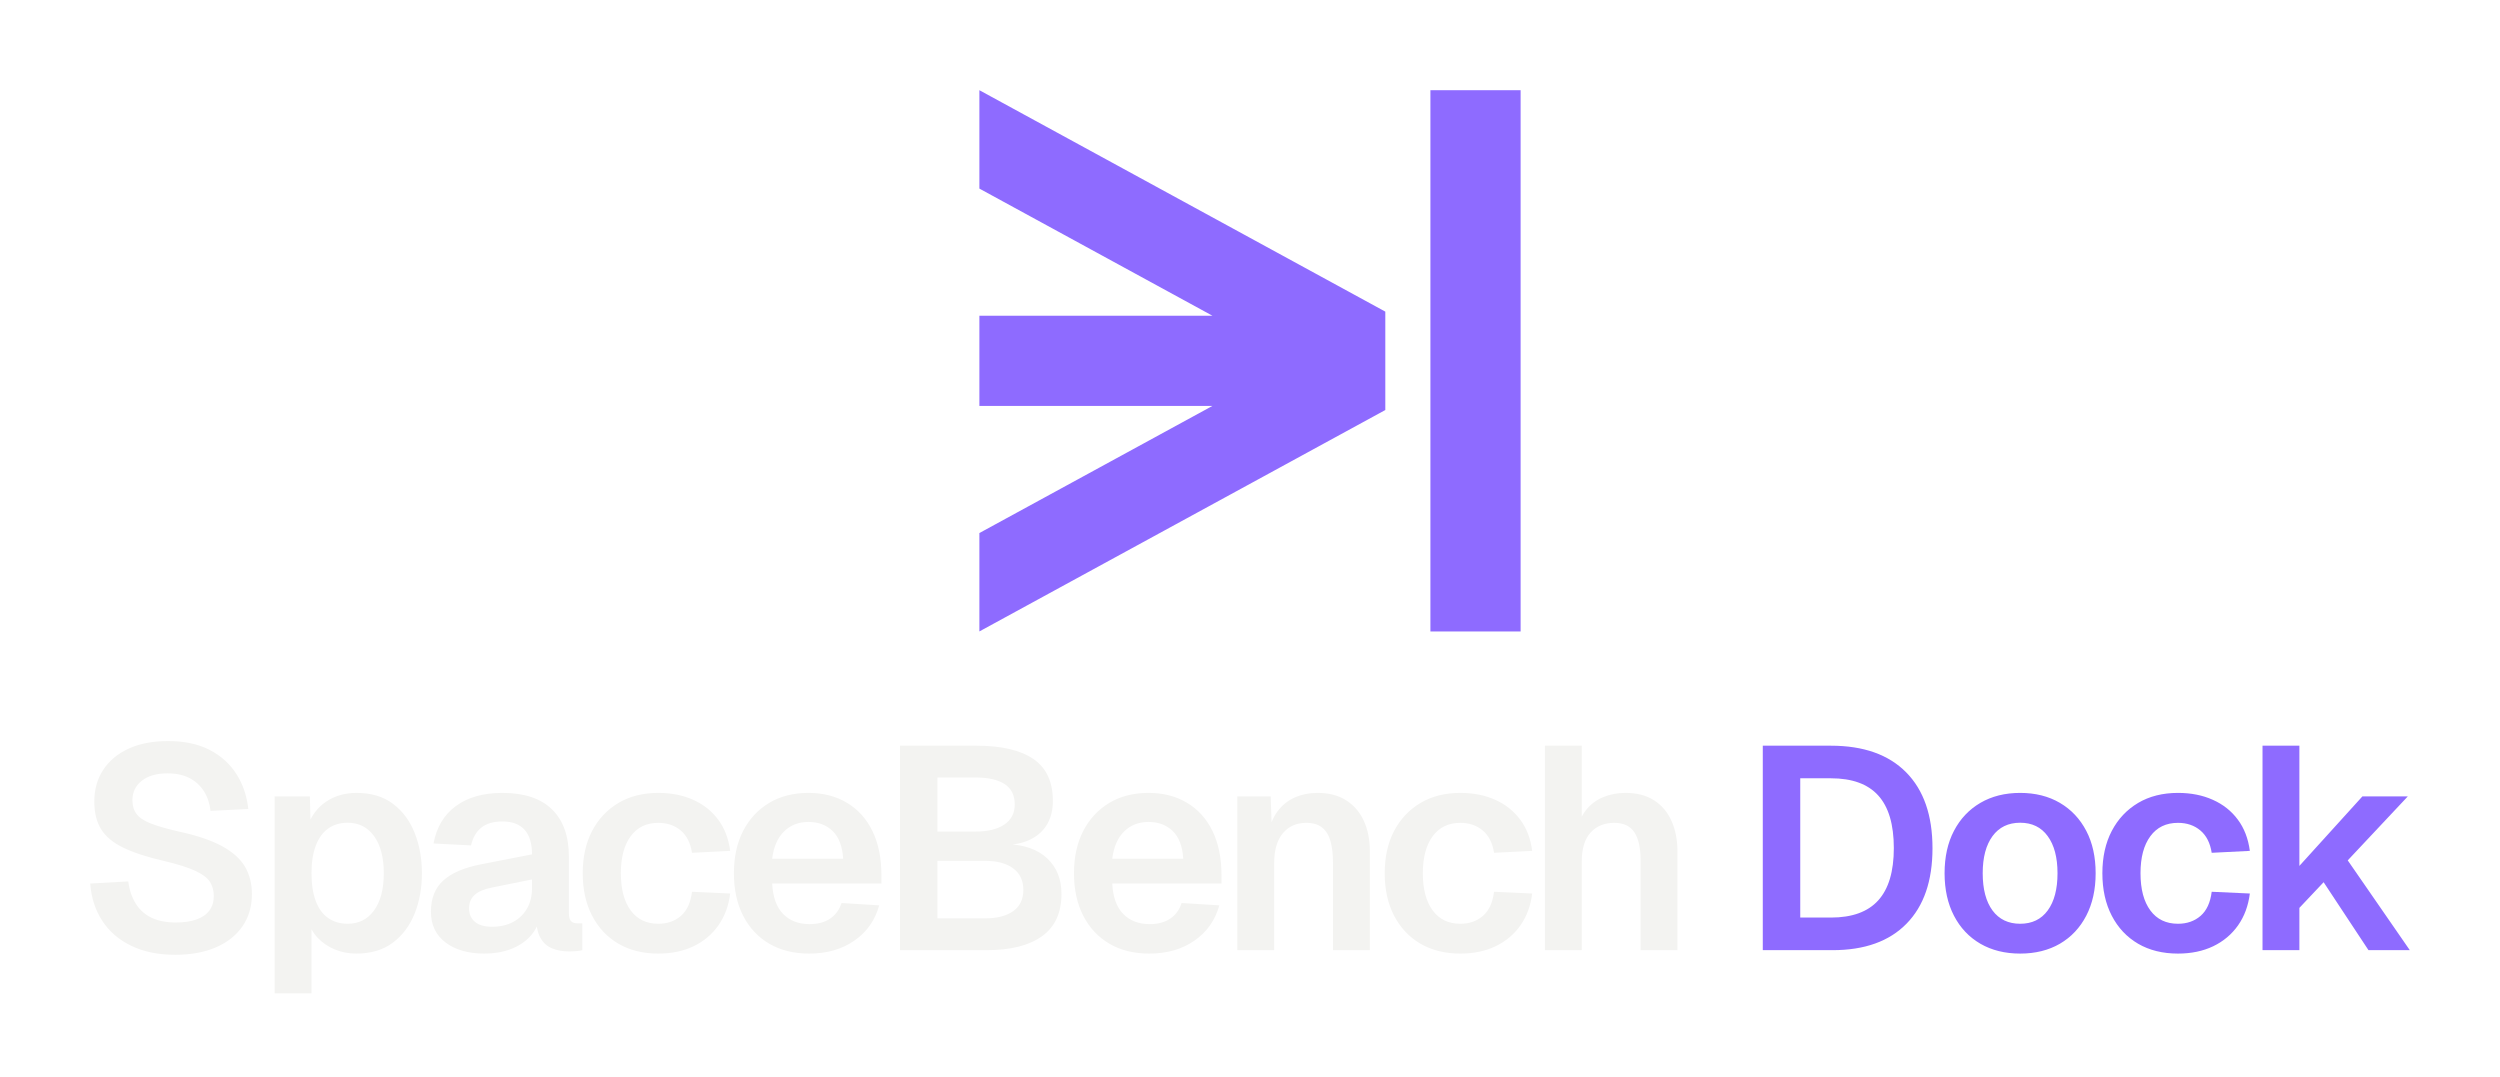
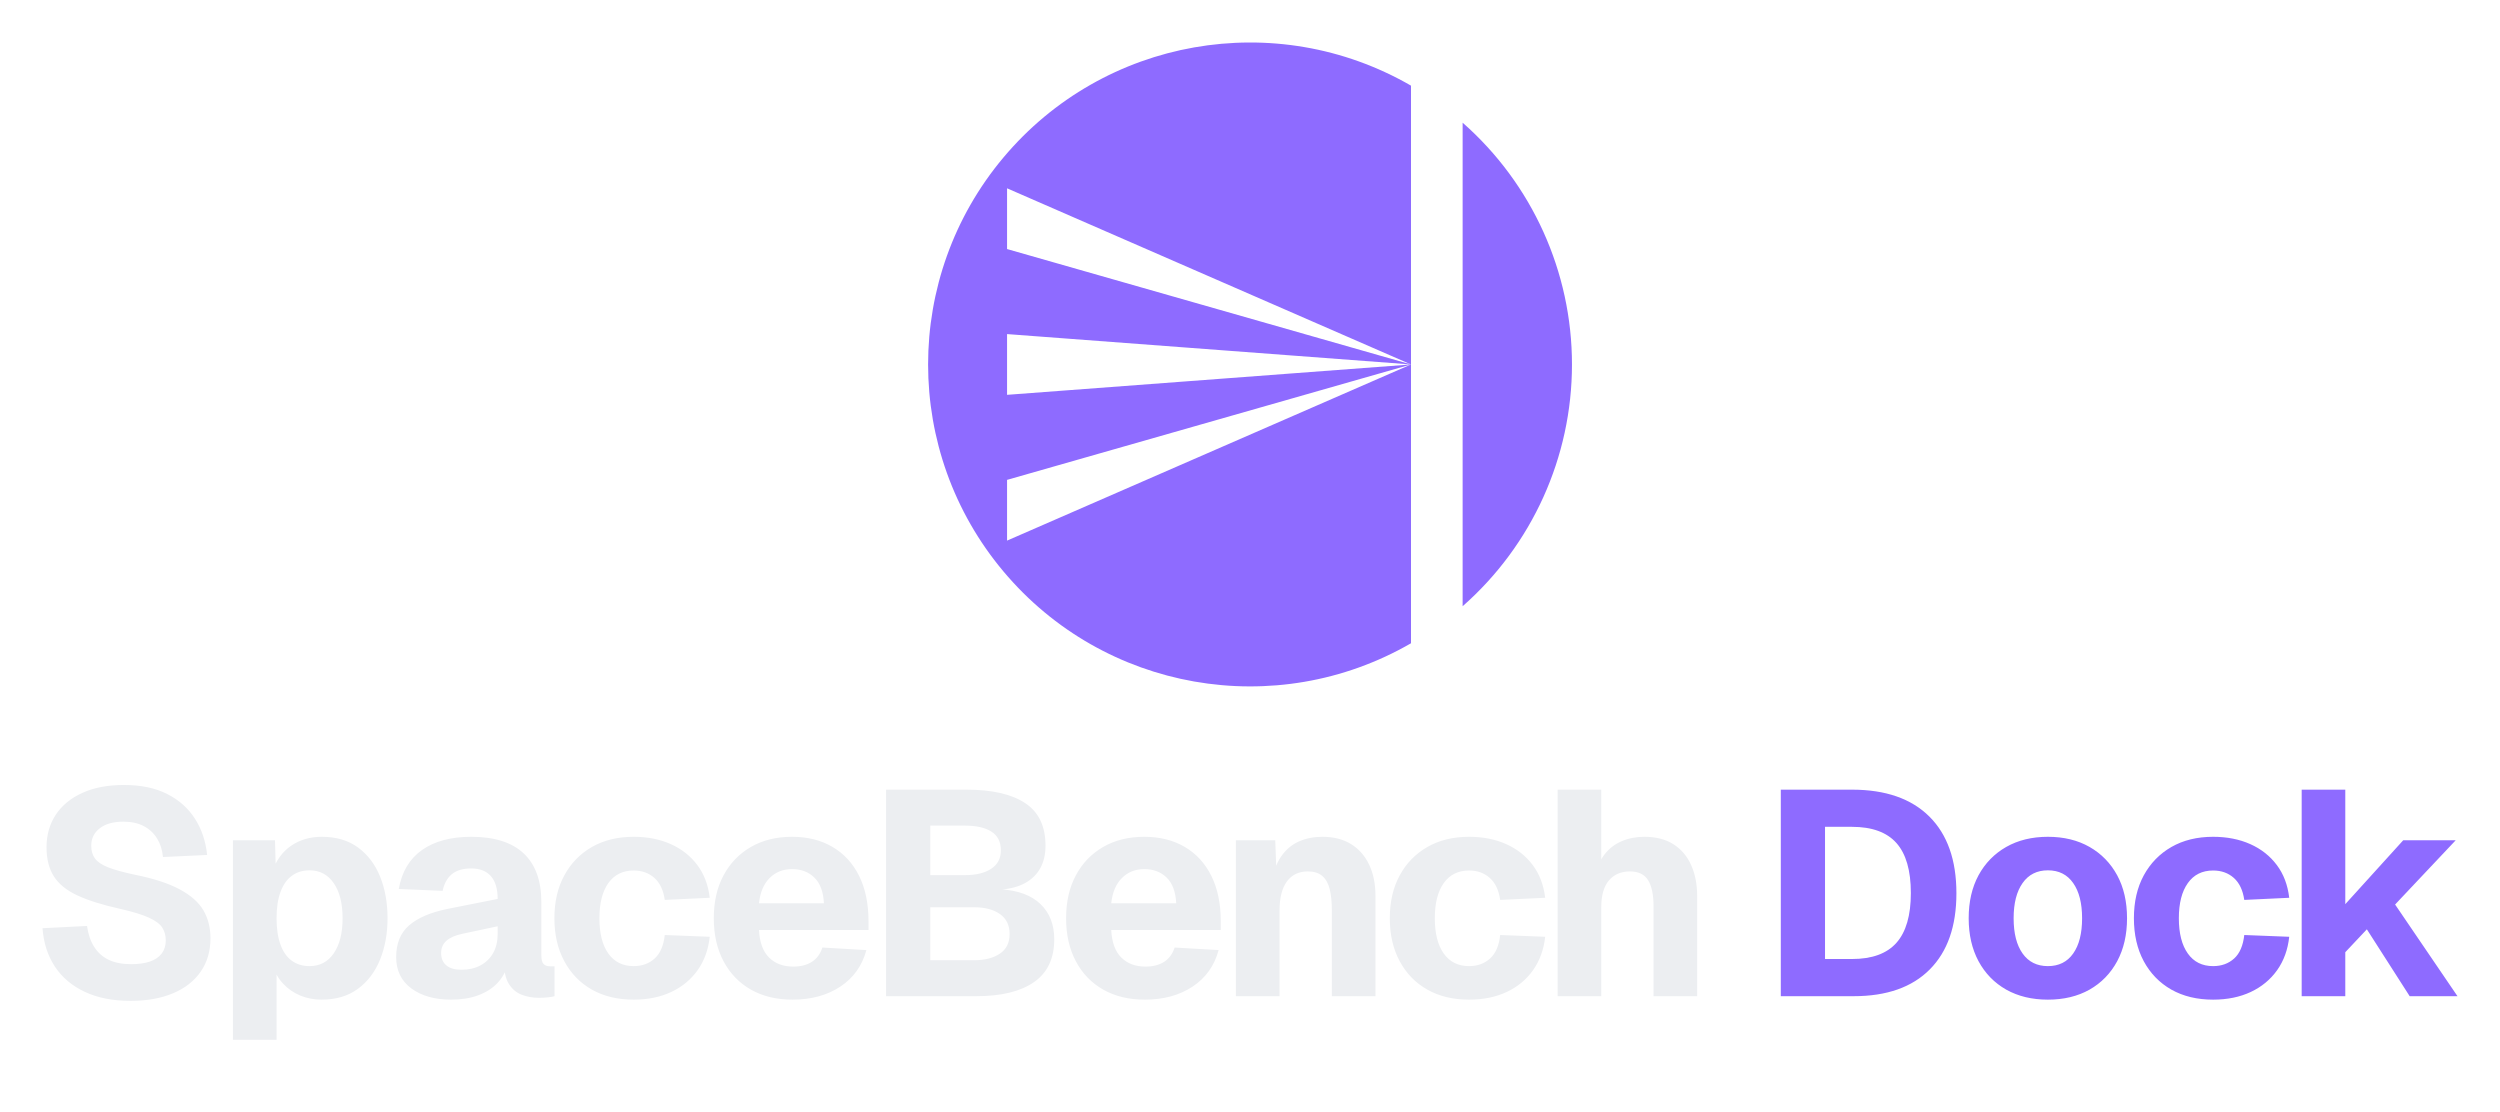
- <svg xmlns="http://www.w3.org/2000/svg" viewBox="0 0 415.72 179" width="415.72" height="179" role="img" aria-label="SpaceBench Dock">
-   <path fill="#8E6BFF" d="M252.86 15L252.86 105L237.86 105L237.86 15ZM230.36 51.82L230.36 68.18L162.86 105L162.86 88.64L201.61 67.5L162.86 67.5L162.86 52.5L201.61 52.5L162.86 31.36L162.86 15Z" />
-   <g transform="translate(15 158)">
-     <path fill="#F3F3F1" d="M14.15 0.77Q9.91 0.77 6.84 -0.72Q3.76 -2.2 2.02 -4.86Q0.27 -7.52 0 -11.08L6.32 -11.43Q6.62 -9.23 7.6 -7.7Q8.57 -6.17 10.22 -5.38Q11.88 -4.6 14.24 -4.6Q16.25 -4.6 17.66 -5.1Q19.07 -5.59 19.81 -6.58Q20.55 -7.57 20.55 -9Q20.55 -10.31 19.93 -11.33Q19.3 -12.34 17.52 -13.17Q15.75 -14.01 12.27 -14.83Q8.05 -15.81 5.51 -17.04Q2.97 -18.26 1.82 -20.1Q0.68 -21.94 0.68 -24.71Q0.68 -27.7 2.15 -29.96Q3.62 -32.23 6.37 -33.5Q9.12 -34.77 12.94 -34.77Q17 -34.77 19.84 -33.31Q22.67 -31.85 24.3 -29.31Q25.93 -26.77 26.29 -23.48L20.01 -23.16Q19.8 -25.03 18.91 -26.43Q18.02 -27.83 16.51 -28.62Q15 -29.4 12.84 -29.4Q10.14 -29.4 8.58 -28.17Q7.02 -26.94 7.02 -24.94Q7.02 -23.57 7.69 -22.67Q8.35 -21.76 10.01 -21.09Q11.67 -20.43 14.7 -19.73Q19.27 -18.75 21.95 -17.28Q24.62 -15.81 25.76 -13.84Q26.89 -11.87 26.89 -9.33Q26.89 -6.23 25.31 -3.95Q23.73 -1.68 20.87 -0.45Q18.01 0.77 14.15 0.77ZM30.67 7.18V-25.57H36.53L36.66 -20.13L36.07 -20.4Q37.03 -23.21 39.21 -24.68Q41.38 -26.15 44.29 -26.15Q47.94 -26.15 50.34 -24.34Q52.75 -22.53 53.95 -19.5Q55.16 -16.47 55.16 -12.79Q55.16 -9.12 53.95 -6.08Q52.73 -3.05 50.32 -1.24Q47.9 0.57 44.25 0.57Q42.34 0.57 40.69 -0.11Q39.04 -0.79 37.86 -2.02Q36.69 -3.26 36.2 -4.94L36.8 -5.42V7.18ZM42.81 -4.39Q45.6 -4.39 47.21 -6.62Q48.82 -8.85 48.82 -12.79Q48.82 -16.72 47.21 -18.95Q45.6 -21.19 42.81 -21.19Q40.95 -21.19 39.61 -20.25Q38.26 -19.31 37.53 -17.43Q36.8 -15.55 36.8 -12.79Q36.8 -10.02 37.52 -8.14Q38.23 -6.26 39.59 -5.33Q40.95 -4.39 42.81 -4.39ZM65.54 0.57Q61.55 0.57 59.11 -1.26Q56.66 -3.1 56.66 -6.4Q56.66 -9.73 58.72 -11.59Q60.78 -13.45 64.96 -14.27L73.47 -15.93Q73.47 -18.66 72.22 -20.03Q70.97 -21.4 68.55 -21.4Q66.31 -21.4 65.04 -20.38Q63.77 -19.36 63.33 -17.42L57.09 -17.74Q57.83 -21.77 60.8 -23.96Q63.78 -26.15 68.55 -26.15Q74.01 -26.15 76.8 -23.4Q79.6 -20.66 79.6 -15.53V-6.22Q79.6 -5.2 79.95 -4.83Q80.3 -4.46 81.02 -4.46H81.83V0Q81.54 0.09 80.9 0.15Q80.26 0.21 79.61 0.21Q78.02 0.21 76.78 -0.31Q75.54 -0.83 74.85 -2.08Q74.16 -3.33 74.16 -5.54L74.71 -5.17Q74.3 -3.49 73.05 -2.18Q71.79 -0.87 69.87 -0.15Q67.94 0.57 65.54 0.57ZM66.8 -3.89Q68.84 -3.89 70.33 -4.69Q71.82 -5.49 72.65 -6.94Q73.47 -8.39 73.47 -10.32V-11.76L66.84 -10.42Q64.81 -10.02 63.91 -9.17Q63 -8.32 63 -6.97Q63 -5.51 63.99 -4.7Q64.98 -3.89 66.8 -3.89ZM94.47 0.57Q90.66 0.57 87.84 -1.07Q85.02 -2.72 83.46 -5.73Q81.9 -8.74 81.9 -12.79Q81.9 -16.83 83.46 -19.82Q85.02 -22.8 87.84 -24.48Q90.66 -26.15 94.47 -26.15Q97.72 -26.15 100.27 -25Q102.82 -23.86 104.42 -21.71Q106.02 -19.57 106.42 -16.51L100.07 -16.19Q99.7 -18.63 98.2 -19.9Q96.69 -21.17 94.47 -21.17Q91.51 -21.17 89.88 -18.95Q88.24 -16.73 88.24 -12.79Q88.24 -8.82 89.88 -6.6Q91.51 -4.39 94.47 -4.39Q96.71 -4.39 98.23 -5.7Q99.74 -7.01 100.07 -9.71L106.42 -9.42Q106.04 -6.37 104.46 -4.12Q102.88 -1.88 100.33 -0.65Q97.78 0.57 94.47 0.57ZM119.56 0.57Q115.73 0.57 112.92 -1.07Q110.11 -2.72 108.57 -5.73Q107.04 -8.74 107.04 -12.79Q107.04 -16.83 108.57 -19.82Q110.11 -22.8 112.89 -24.48Q115.68 -26.15 119.44 -26.15Q123.09 -26.15 125.83 -24.51Q128.57 -22.88 130.07 -19.82Q131.57 -16.75 131.57 -12.45V-11.08H113.4Q113.58 -7.7 115.23 -6.01Q116.88 -4.33 119.63 -4.33Q121.68 -4.33 123.04 -5.24Q124.39 -6.16 124.94 -7.84L131.2 -7.45Q130.18 -3.74 127.08 -1.59Q123.98 0.57 119.56 0.57ZM113.4 -15.2H125.21Q125.01 -18.31 123.45 -19.82Q121.88 -21.32 119.44 -21.32Q116.98 -21.32 115.38 -19.74Q113.77 -18.17 113.4 -15.2ZM134.66 0V-34H147.38Q153.6 -34 156.84 -31.79Q160.08 -29.58 160.08 -24.8Q160.08 -22.65 159.19 -21.05Q158.3 -19.45 156.6 -18.54Q154.91 -17.62 152.52 -17.51L152.49 -17.64Q156.81 -17.47 159.16 -15.24Q161.51 -13.02 161.51 -9.36Q161.51 -4.65 158.29 -2.33Q155.06 0 149.1 0ZM140.88 -5.29H148.85Q151.77 -5.29 153.47 -6.48Q155.17 -7.68 155.17 -10.02Q155.17 -12.35 153.48 -13.6Q151.79 -14.85 148.85 -14.85H140.88ZM140.88 -19.72H147.22Q150.27 -19.72 152 -20.88Q153.74 -22.05 153.74 -24.22Q153.74 -26.52 152.06 -27.62Q150.38 -28.71 147.22 -28.71H140.88ZM176.11 0.57Q172.29 0.57 169.48 -1.07Q166.67 -2.72 165.13 -5.73Q163.59 -8.74 163.59 -12.79Q163.59 -16.83 165.13 -19.82Q166.67 -22.8 169.45 -24.48Q172.23 -26.15 176 -26.15Q179.64 -26.15 182.38 -24.51Q185.12 -22.88 186.62 -19.82Q188.12 -16.75 188.12 -12.45V-11.08H169.95Q170.13 -7.7 171.79 -6.01Q173.44 -4.33 176.19 -4.33Q178.24 -4.33 179.59 -5.24Q180.95 -6.16 181.49 -7.84L187.76 -7.45Q186.73 -3.74 183.63 -1.59Q180.54 0.57 176.11 0.57ZM169.95 -15.2H181.76Q181.57 -18.31 180 -19.82Q178.44 -21.32 176 -21.32Q173.53 -21.32 171.93 -19.74Q170.33 -18.17 169.95 -15.2ZM190.75 0V-25.57H196.3L196.54 -18.4L195.79 -18.7Q196.19 -21.37 197.38 -23Q198.57 -24.63 200.31 -25.39Q202.05 -26.15 204.11 -26.15Q206.93 -26.15 208.86 -24.91Q210.79 -23.68 211.79 -21.5Q212.79 -19.32 212.79 -16.44V0H206.66V-14.47Q206.66 -16.63 206.25 -18.12Q205.83 -19.61 204.85 -20.39Q203.88 -21.17 202.23 -21.17Q199.77 -21.17 198.33 -19.45Q196.88 -17.73 196.88 -14.47V0ZM227.84 0.57Q224.03 0.57 221.21 -1.07Q218.39 -2.72 216.82 -5.73Q215.26 -8.74 215.26 -12.79Q215.26 -16.83 216.82 -19.82Q218.39 -22.8 221.21 -24.48Q224.03 -26.15 227.84 -26.15Q231.09 -26.15 233.64 -25Q236.19 -23.86 237.79 -21.71Q239.39 -19.57 239.78 -16.51L233.44 -16.19Q233.07 -18.63 231.56 -19.9Q230.06 -21.17 227.84 -21.17Q224.88 -21.17 223.24 -18.95Q221.6 -16.73 221.6 -12.79Q221.6 -8.82 223.24 -6.6Q224.88 -4.39 227.84 -4.39Q230.08 -4.39 231.59 -5.7Q233.11 -7.01 233.44 -9.71L239.78 -9.42Q239.41 -6.37 237.83 -4.12Q236.25 -1.88 233.7 -0.65Q231.14 0.57 227.84 0.57ZM241.9 0V-34H248.03V-19.72L247.24 -19.74Q247.64 -21.94 248.78 -23.35Q249.92 -24.76 251.61 -25.45Q253.3 -26.15 255.31 -26.15Q258.13 -26.15 260.05 -24.92Q261.97 -23.69 262.95 -21.49Q263.94 -19.29 263.94 -16.44V0H257.81V-14.93Q257.81 -18.06 256.77 -19.61Q255.73 -21.17 253.45 -21.17Q250.96 -21.17 249.49 -19.55Q248.03 -17.93 248.03 -14.79V0Z" />
-     <path fill="#8E6BFF" d="M278.13 0V-34H289.45Q297.59 -34 301.97 -29.57Q306.35 -25.14 306.35 -16.95Q306.35 -8.81 302.04 -4.41Q297.73 0 289.74 0ZM284.36 -5.42H289.45Q294.75 -5.42 297.33 -8.28Q299.92 -11.14 299.92 -16.97Q299.92 -22.86 297.33 -25.72Q294.75 -28.58 289.45 -28.58H284.36ZM320.93 0.57Q317.15 0.57 314.31 -1.07Q311.48 -2.72 309.92 -5.73Q308.36 -8.74 308.36 -12.79Q308.36 -16.86 309.92 -19.84Q311.48 -22.83 314.31 -24.49Q317.15 -26.15 320.93 -26.15Q324.71 -26.15 327.54 -24.49Q330.36 -22.83 331.92 -19.84Q333.48 -16.86 333.48 -12.79Q333.48 -8.74 331.92 -5.73Q330.36 -2.72 327.54 -1.07Q324.71 0.57 320.93 0.57ZM320.93 -4.39Q323.89 -4.39 325.51 -6.6Q327.14 -8.82 327.14 -12.79Q327.14 -16.73 325.51 -18.96Q323.89 -21.19 320.93 -21.19Q317.97 -21.19 316.33 -18.96Q314.7 -16.73 314.7 -12.79Q314.7 -8.82 316.33 -6.6Q317.97 -4.39 320.93 -4.39ZM347.17 0.57Q343.36 0.57 340.54 -1.07Q337.72 -2.72 336.16 -5.73Q334.6 -8.74 334.6 -12.79Q334.6 -16.83 336.16 -19.82Q337.72 -22.8 340.54 -24.48Q343.36 -26.15 347.17 -26.15Q350.42 -26.15 352.97 -25Q355.53 -23.86 357.12 -21.71Q358.72 -19.57 359.12 -16.51L352.78 -16.19Q352.4 -18.63 350.9 -19.9Q349.4 -21.17 347.17 -21.17Q344.21 -21.17 342.58 -18.95Q340.94 -16.73 340.94 -12.79Q340.94 -8.82 342.58 -6.6Q344.21 -4.39 347.17 -4.39Q349.41 -4.39 350.93 -5.7Q352.44 -7.01 352.78 -9.71L359.12 -9.42Q358.74 -6.37 357.16 -4.12Q355.58 -1.88 353.03 -0.65Q350.48 0.57 347.17 0.57ZM361.23 0V-34H367.36V-14.01L377.84 -25.57H385.39L375.4 -14.93L385.72 0H378.85L371.39 -11.3L367.36 -7.03V0Z" />
+ <svg xmlns="http://www.w3.org/2000/svg" viewBox="0 0 411.57 183" width="411.57" height="183" role="img" aria-label="SpaceBench Dock">
+   <path fill="#8E6BFF" d="M240.79 20.2A53 53 0 0 1 240.79 99.8ZM232.29 105.9A53 53 0 1 1 232.29 14.1ZM232.29 60L165.79 31L165.79 41ZM232.29 60L165.79 55L165.79 65ZM232.29 60L165.79 79L165.79 89Z" />
+   <g transform="translate(7 164)">
+     <path fill="#ECEEF1" d="M14.49 0.77Q10.1 0.77 6.95 -0.72Q3.8 -2.2 2.03 -4.88Q0.26 -7.57 0 -11.19L7.33 -11.56Q7.6 -9.54 8.5 -8.13Q9.39 -6.71 10.89 -5.99Q12.4 -5.27 14.59 -5.27Q16.41 -5.27 17.68 -5.7Q18.95 -6.14 19.62 -7.02Q20.29 -7.9 20.29 -9.19Q20.29 -10.37 19.72 -11.28Q19.15 -12.18 17.53 -12.92Q15.91 -13.67 12.73 -14.39Q8.37 -15.36 5.72 -16.6Q3.06 -17.84 1.86 -19.74Q0.66 -21.64 0.66 -24.52Q0.66 -27.56 2.18 -29.87Q3.71 -32.18 6.56 -33.47Q9.41 -34.77 13.4 -34.77Q17.62 -34.77 20.53 -33.28Q23.45 -31.8 25.1 -29.21Q26.75 -26.63 27.1 -23.25L19.83 -22.91Q19.66 -24.68 18.85 -25.98Q18.03 -27.29 16.65 -28.01Q15.27 -28.73 13.3 -28.73Q10.83 -28.73 9.42 -27.64Q8.02 -26.55 8.02 -24.77Q8.02 -23.5 8.64 -22.66Q9.27 -21.82 10.8 -21.21Q12.33 -20.61 15.08 -20.02Q19.81 -19.08 22.56 -17.6Q25.32 -16.13 26.49 -14.13Q27.65 -12.13 27.65 -9.54Q27.65 -6.37 26.05 -4.05Q24.44 -1.72 21.49 -0.48Q18.53 0.77 14.49 0.77ZM31.35 7.18V-25.67H38.27L38.42 -20.24L37.82 -20.5Q38.78 -23.29 40.93 -24.77Q43.09 -26.24 45.98 -26.24Q49.56 -26.24 51.97 -24.46Q54.37 -22.68 55.59 -19.65Q56.8 -16.62 56.8 -12.83Q56.8 -9.08 55.57 -6.03Q54.34 -2.99 51.92 -1.21Q49.51 0.57 45.92 0.57Q44.05 0.57 42.42 -0.11Q40.79 -0.79 39.62 -2.05Q38.44 -3.3 37.93 -5.02L38.53 -5.4V7.18ZM43.96 -4.95Q46.49 -4.95 47.94 -7.05Q49.4 -9.16 49.4 -12.83Q49.4 -16.51 47.94 -18.61Q46.49 -20.72 43.96 -20.72Q42.27 -20.72 41.06 -19.83Q39.84 -18.95 39.19 -17.19Q38.53 -15.43 38.53 -12.83Q38.53 -10.24 39.18 -8.48Q39.82 -6.71 41.05 -5.83Q42.27 -4.95 43.96 -4.95ZM67.25 0.57Q63.24 0.57 60.73 -1.27Q58.22 -3.12 58.22 -6.44Q58.22 -9.81 60.35 -11.66Q62.48 -13.51 66.68 -14.37L74.93 -16.01Q74.93 -18.5 73.81 -19.77Q72.69 -21.03 70.57 -21.03Q68.54 -21.03 67.39 -20.09Q66.25 -19.15 65.87 -17.34L58.65 -17.65Q59.4 -21.9 62.48 -24.07Q65.57 -26.24 70.57 -26.24Q76.31 -26.24 79.22 -23.5Q82.12 -20.76 82.12 -15.5V-6.76Q82.12 -5.67 82.49 -5.3Q82.85 -4.92 83.57 -4.92H84.29V0Q83.96 0.11 83.21 0.19Q82.46 0.27 81.72 0.27Q80.2 0.27 78.88 -0.24Q77.56 -0.75 76.76 -2.04Q75.97 -3.32 75.97 -5.67L76.56 -5.17Q76.11 -3.46 74.88 -2.15Q73.64 -0.85 71.71 -0.14Q69.78 0.57 67.25 0.57ZM68.96 -4.35Q70.75 -4.35 72.08 -5.06Q73.42 -5.77 74.18 -7.09Q74.93 -8.42 74.93 -10.27V-11.51L69.11 -10.27Q67.36 -9.9 66.49 -9.12Q65.62 -8.34 65.62 -7.11Q65.62 -5.79 66.48 -5.07Q67.33 -4.35 68.96 -4.35ZM97.32 0.57Q93.37 0.57 90.44 -1.08Q87.52 -2.74 85.9 -5.76Q84.27 -8.78 84.27 -12.83Q84.27 -16.89 85.9 -19.88Q87.52 -22.88 90.44 -24.56Q93.37 -26.24 97.32 -26.24Q100.73 -26.24 103.42 -25.04Q106.11 -23.84 107.79 -21.6Q109.47 -19.37 109.84 -16.2L102.44 -15.85Q102.1 -18.25 100.73 -19.47Q99.36 -20.69 97.32 -20.69Q94.63 -20.69 93.15 -18.62Q91.68 -16.55 91.68 -12.83Q91.68 -9.09 93.15 -7.02Q94.63 -4.95 97.32 -4.95Q99.39 -4.95 100.77 -6.2Q102.15 -7.45 102.44 -10.07L109.84 -9.78Q109.5 -6.61 107.85 -4.28Q106.19 -1.95 103.5 -0.69Q100.81 0.57 97.32 0.57ZM123.47 0.57Q119.54 0.57 116.62 -1.08Q113.71 -2.74 112.11 -5.76Q110.51 -8.78 110.51 -12.83Q110.51 -16.89 112.11 -19.88Q113.71 -22.88 116.61 -24.56Q119.5 -26.24 123.4 -26.24Q127.22 -26.24 130.06 -24.57Q132.9 -22.9 134.44 -19.79Q135.98 -16.67 135.98 -12.35V-10.9H117.95Q118.1 -7.86 119.61 -6.36Q121.12 -4.87 123.59 -4.87Q125.42 -4.87 126.65 -5.65Q127.88 -6.44 128.39 -8.01L135.63 -7.59Q134.59 -3.73 131.35 -1.58Q128.1 0.57 123.47 0.57ZM117.95 -15.3H128.64Q128.5 -18.13 127.07 -19.52Q125.65 -20.92 123.4 -20.92Q121.16 -20.92 119.7 -19.45Q118.24 -17.99 117.95 -15.3ZM138.87 0V-34H152.11Q158.43 -34 161.78 -31.78Q165.12 -29.57 165.12 -24.77Q165.12 -22.65 164.27 -21.09Q163.41 -19.53 161.75 -18.62Q160.1 -17.72 157.74 -17.55L157.72 -17.6Q162.02 -17.34 164.29 -15.17Q166.56 -12.99 166.56 -9.37Q166.56 -4.64 163.23 -2.32Q159.9 0 153.74 0ZM146.15 -5.92H153.36Q156 -5.92 157.6 -7Q159.21 -8.07 159.21 -10.24Q159.21 -12.4 157.62 -13.52Q156.03 -14.64 153.36 -14.64H146.15ZM146.15 -19.93H151.88Q154.58 -19.93 156.17 -20.97Q157.77 -22.01 157.77 -24Q157.77 -26.11 156.22 -27.09Q154.67 -28.08 151.88 -28.08H146.15ZM181.46 0.57Q177.53 0.57 174.62 -1.08Q171.7 -2.74 170.11 -5.76Q168.51 -8.78 168.51 -12.83Q168.51 -16.89 170.11 -19.88Q171.7 -22.88 174.6 -24.56Q177.49 -26.24 181.39 -26.24Q185.21 -26.24 188.05 -24.57Q190.89 -22.9 192.43 -19.79Q193.97 -16.67 193.97 -12.35V-10.9H175.94Q176.09 -7.86 177.6 -6.36Q179.11 -4.87 181.58 -4.87Q183.41 -4.87 184.64 -5.65Q185.87 -6.44 186.38 -8.01L193.62 -7.59Q192.58 -3.73 189.34 -1.58Q186.09 0.57 181.46 0.57ZM175.94 -15.3H186.64Q186.49 -18.13 185.07 -19.52Q183.64 -20.92 181.39 -20.92Q179.16 -20.92 177.7 -19.45Q176.23 -17.99 175.94 -15.3ZM196.46 0V-25.67H202.94L203.22 -18.14L202.34 -18.37Q202.71 -21.25 203.89 -22.97Q205.07 -24.69 206.83 -25.47Q208.59 -26.24 210.69 -26.24Q213.47 -26.24 215.42 -25.04Q217.37 -23.83 218.4 -21.65Q219.44 -19.47 219.44 -16.5V0H212.26V-14.12Q212.26 -16.18 211.91 -17.61Q211.56 -19.04 210.69 -19.79Q209.82 -20.54 208.31 -20.54Q206.08 -20.54 204.86 -18.89Q203.65 -17.23 203.65 -14.12V0ZM234.85 0.57Q230.9 0.57 227.98 -1.08Q225.05 -2.74 223.43 -5.76Q221.8 -8.78 221.8 -12.83Q221.8 -16.89 223.43 -19.88Q225.05 -22.88 227.98 -24.56Q230.9 -26.24 234.85 -26.24Q238.26 -26.24 240.95 -25.04Q243.64 -23.84 245.32 -21.6Q247 -19.37 247.38 -16.2L239.97 -15.85Q239.63 -18.25 238.26 -19.47Q236.89 -20.69 234.85 -20.69Q232.16 -20.69 230.68 -18.62Q229.21 -16.55 229.21 -12.83Q229.21 -9.09 230.68 -7.02Q232.16 -4.95 234.85 -4.95Q236.92 -4.95 238.3 -6.2Q239.69 -7.45 239.97 -10.07L247.38 -9.78Q247.03 -6.61 245.38 -4.28Q243.73 -1.95 241.04 -0.69Q238.34 0.57 234.85 0.57ZM249.43 0V-34H256.61V-19.69L255.67 -19.67Q256.03 -21.92 257.17 -23.36Q258.3 -24.81 259.99 -25.52Q261.68 -26.24 263.7 -26.24Q266.57 -26.24 268.5 -25.01Q270.44 -23.77 271.42 -21.56Q272.4 -19.36 272.4 -16.5V0H265.22V-14.81Q265.22 -17.66 264.32 -19.1Q263.42 -20.54 261.34 -20.54Q259.14 -20.54 257.87 -19.05Q256.61 -17.56 256.61 -14.62V0Z" />
+     <path fill="#8E6BFF" d="M286.17 0V-34H297.89Q306.17 -34 310.63 -29.57Q315.08 -25.14 315.08 -16.95Q315.08 -8.81 310.7 -4.41Q306.32 0 298.18 0ZM293.45 -6.12H297.89Q302.84 -6.12 305.21 -8.79Q307.58 -11.46 307.58 -16.98Q307.58 -22.54 305.21 -25.21Q302.84 -27.88 297.89 -27.88H293.45ZM330.14 0.57Q326.22 0.57 323.28 -1.08Q320.35 -2.74 318.72 -5.76Q317.1 -8.78 317.1 -12.83Q317.1 -16.9 318.72 -19.9Q320.35 -22.9 323.28 -24.57Q326.22 -26.24 330.14 -26.24Q334.07 -26.24 337 -24.57Q339.92 -22.9 341.55 -19.9Q343.17 -16.9 343.17 -12.83Q343.17 -8.78 341.55 -5.76Q339.92 -2.74 337 -1.08Q334.07 0.57 330.14 0.57ZM330.14 -4.95Q332.84 -4.95 334.3 -7.02Q335.77 -9.09 335.77 -12.83Q335.77 -16.55 334.3 -18.63Q332.84 -20.72 330.14 -20.72Q327.45 -20.72 325.98 -18.63Q324.5 -16.55 324.5 -12.83Q324.5 -9.09 325.98 -7.02Q327.45 -4.95 330.14 -4.95ZM357.34 0.57Q353.4 0.57 350.47 -1.08Q347.55 -2.74 345.92 -5.76Q344.3 -8.78 344.3 -12.83Q344.3 -16.89 345.92 -19.88Q347.55 -22.88 350.47 -24.56Q353.4 -26.24 357.34 -26.24Q360.75 -26.24 363.45 -25.04Q366.14 -23.84 367.82 -21.6Q369.5 -19.37 369.87 -16.2L362.47 -15.85Q362.12 -18.25 360.75 -19.47Q359.38 -20.69 357.34 -20.69Q354.65 -20.69 353.18 -18.62Q351.7 -16.55 351.7 -12.83Q351.7 -9.09 353.18 -7.02Q354.65 -4.95 357.34 -4.95Q359.41 -4.95 360.8 -6.2Q362.18 -7.45 362.47 -10.07L369.87 -9.78Q369.53 -6.61 367.88 -4.28Q366.22 -1.95 363.53 -0.69Q360.84 0.57 357.34 0.57ZM371.92 0V-34H379.1V-15.15L388.64 -25.67H397.28L387.3 -15.09L397.57 0H389.7L382.65 -11.01L379.1 -7.24V0Z" />
  </g>
</svg>
